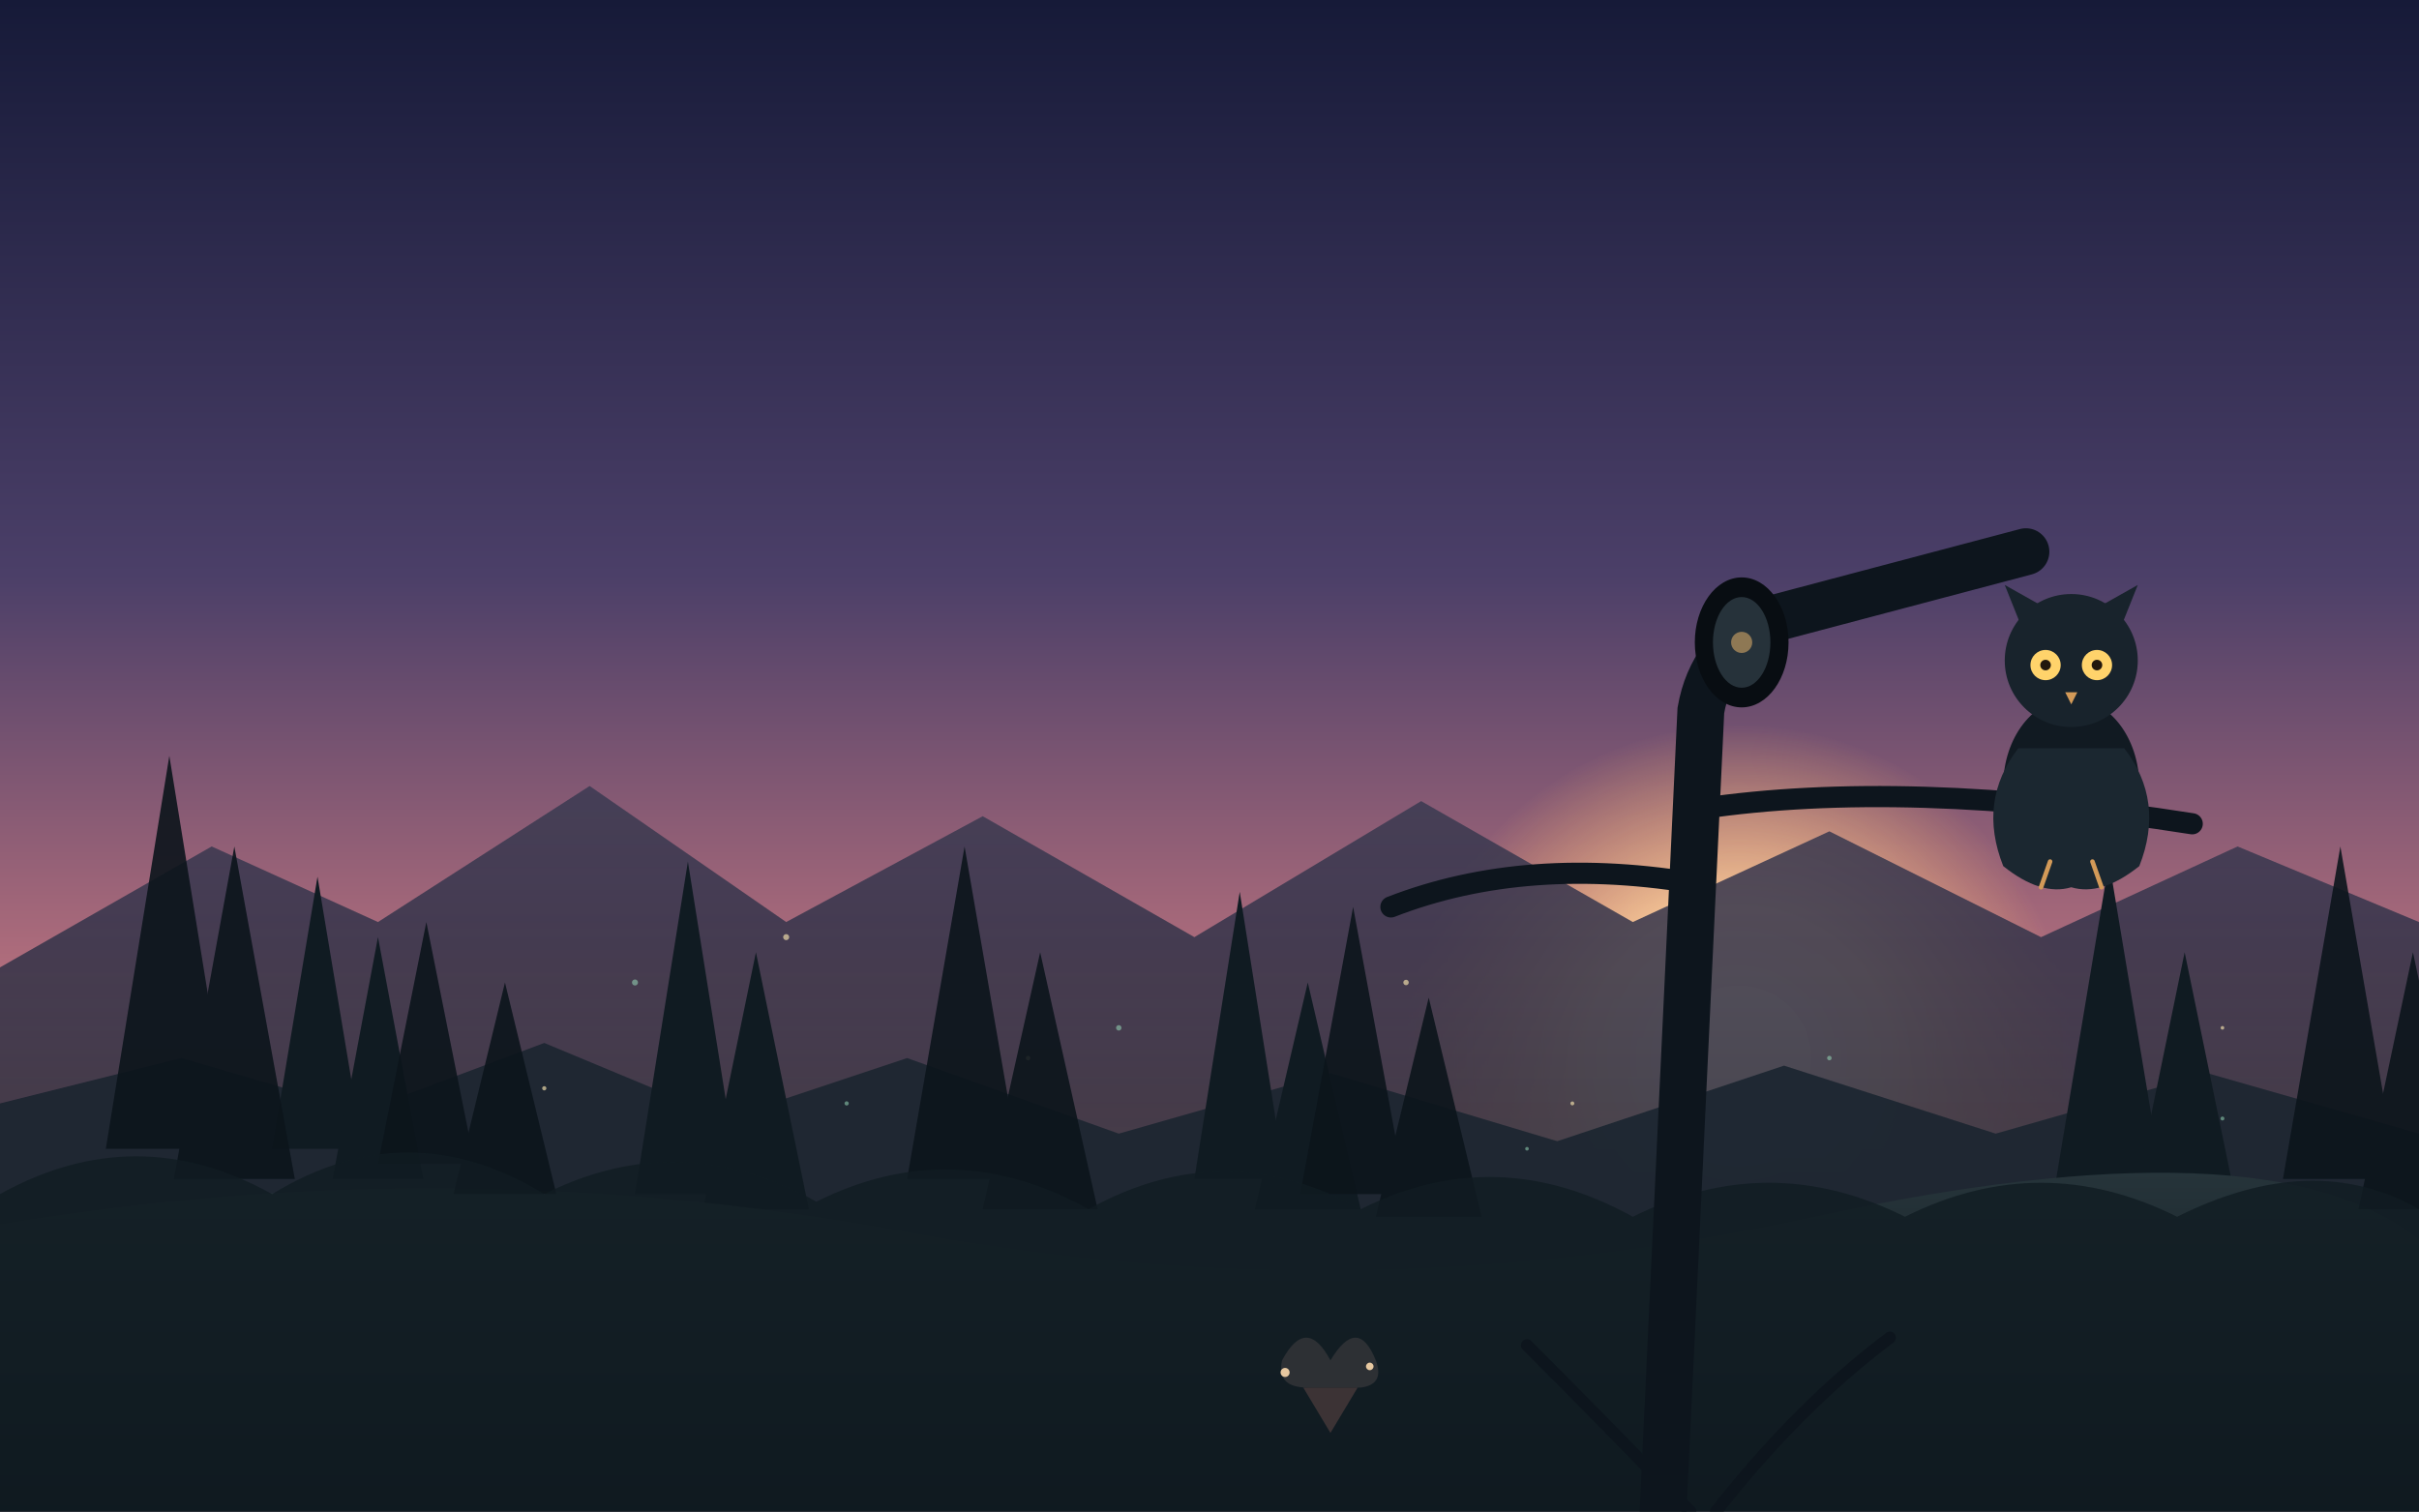
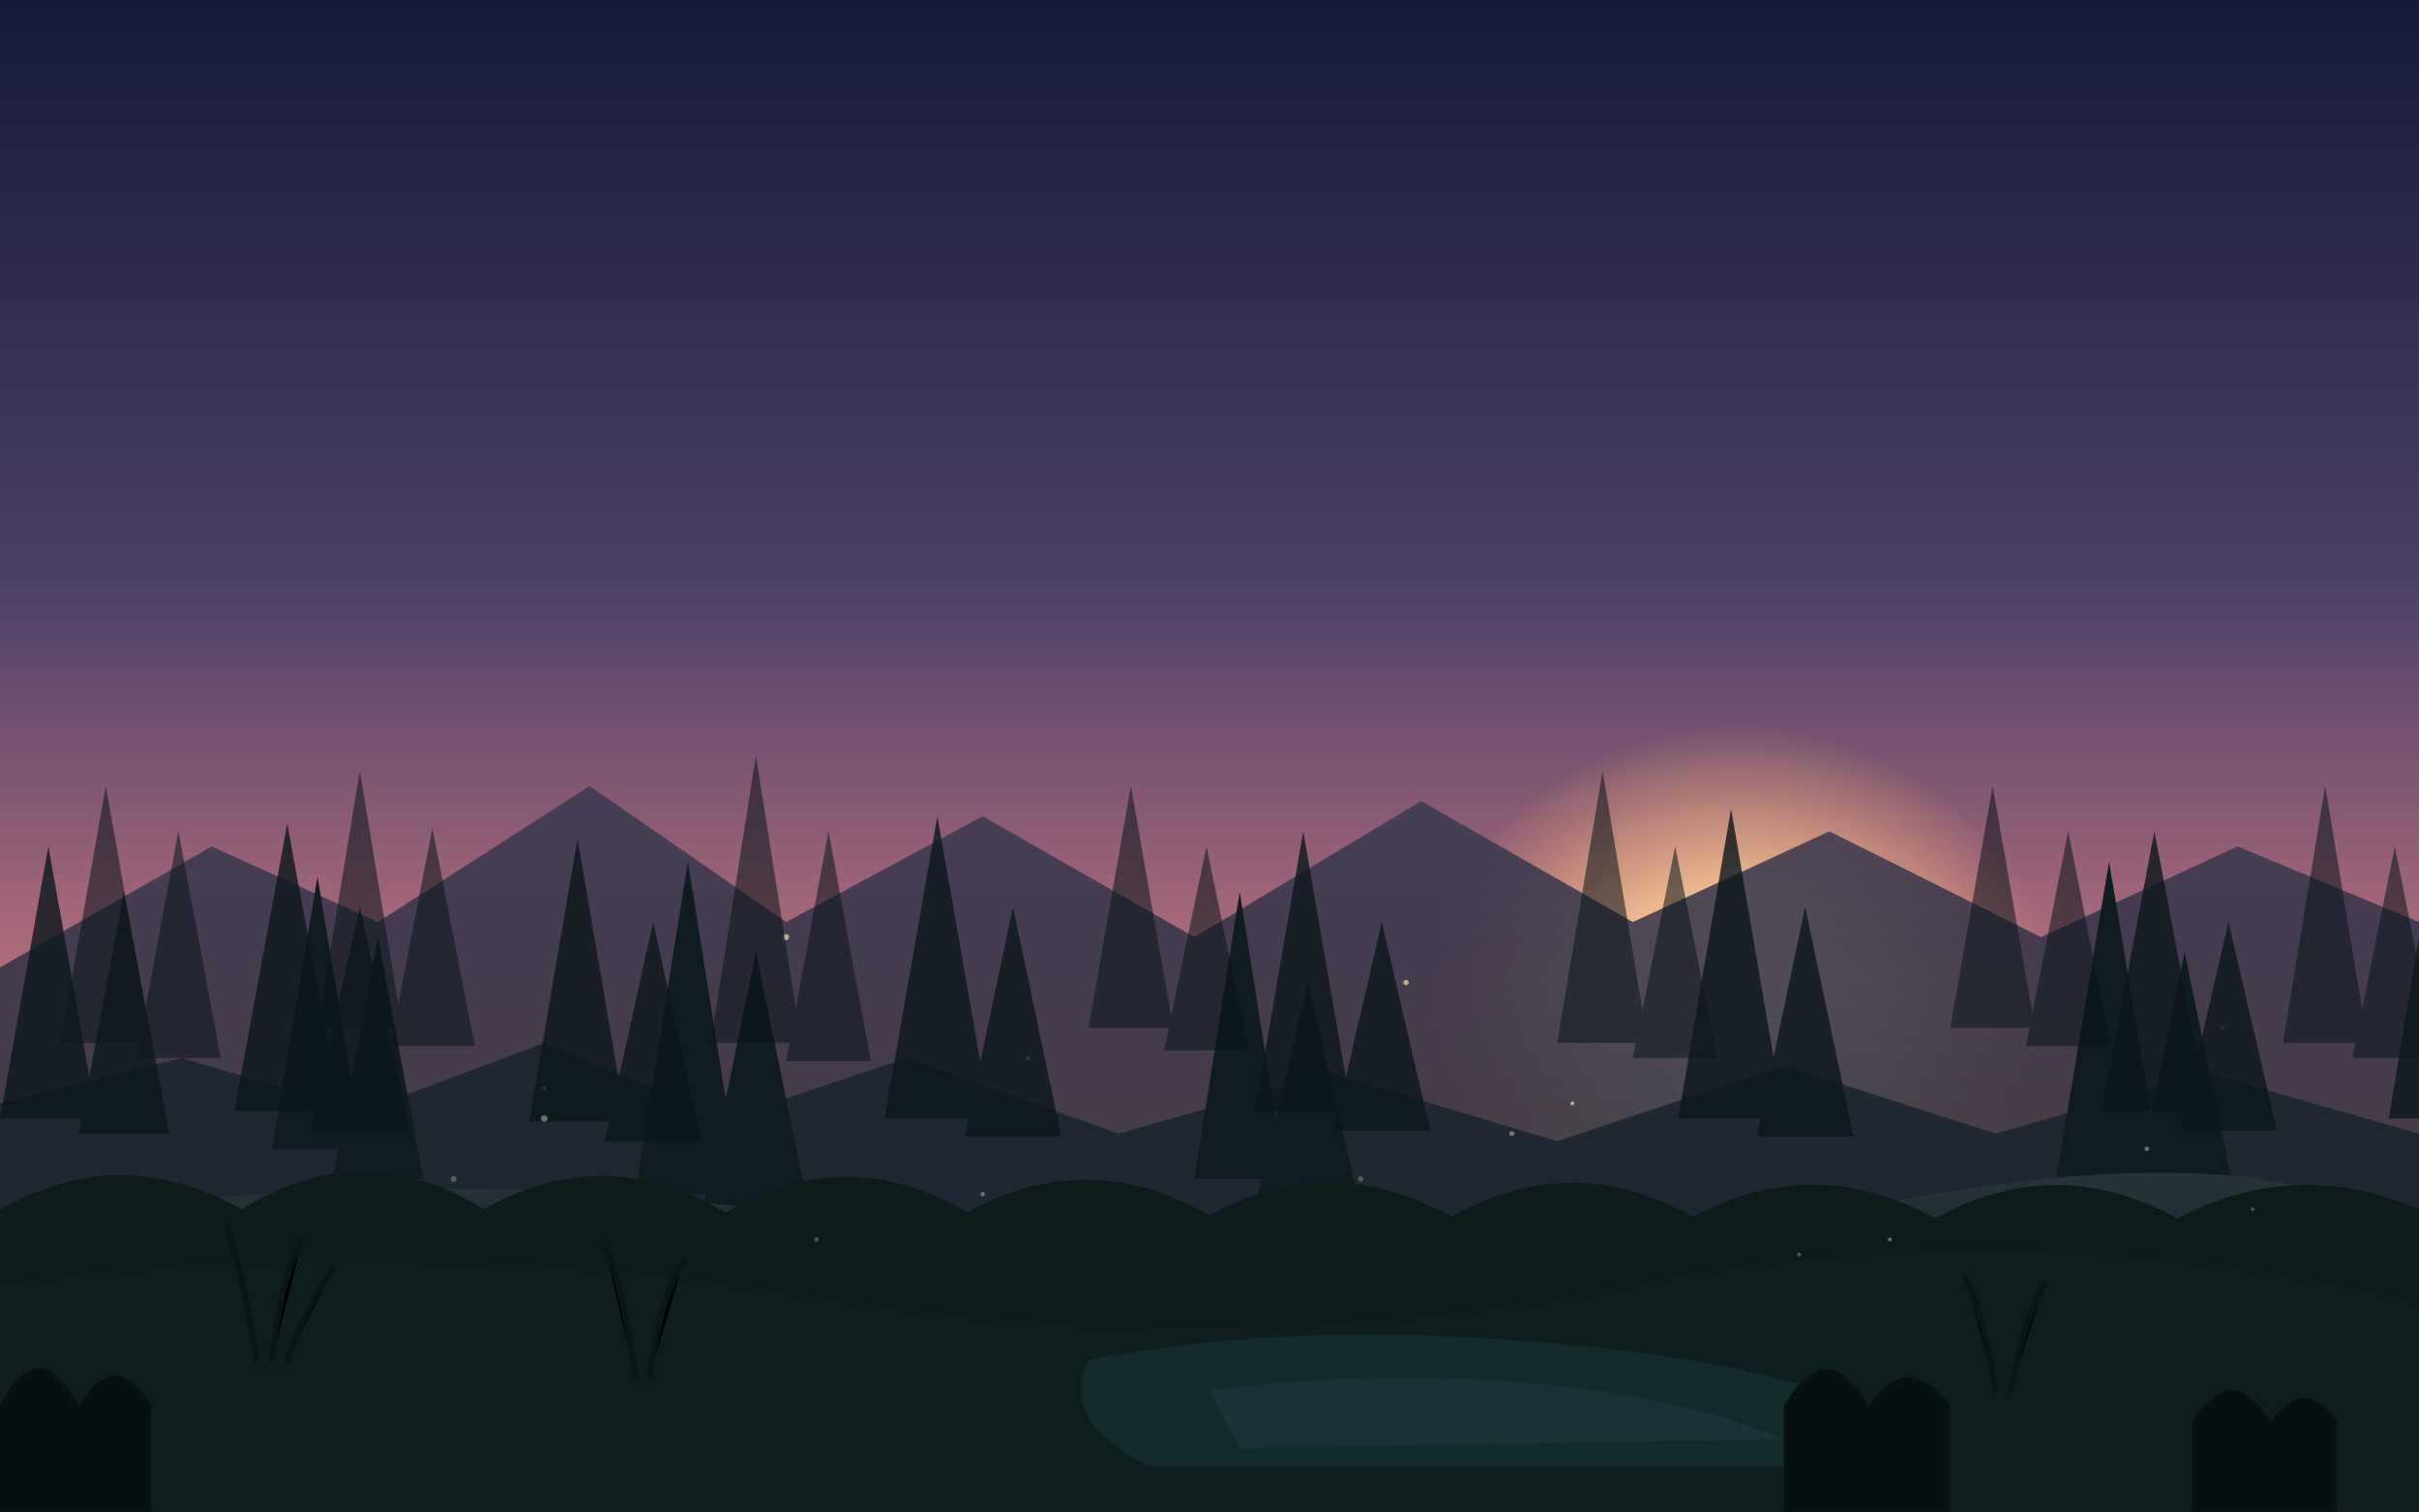
<svg xmlns="http://www.w3.org/2000/svg" viewBox="0 0 1600 1000" preserveAspectRatio="xMidYMid slice">
  <defs>
    <linearGradient id="dawnSky" x1="0" y1="0" x2="0" y2="1">
      <stop offset="0" stop-color="#161a38" />
      <stop offset=".38" stop-color="#4b3f68" />
      <stop offset=".64" stop-color="#b06d7c" />
      <stop offset=".78" stop-color="#f0a47e" />
      <stop offset=".86" stop-color="#f7c89a" />
      <stop offset="1" stop-color="#3b3140" />
    </linearGradient>
    <radialGradient id="dawnSun" cx="50%" cy="50%" r="50%">
      <stop offset="0" stop-color="#fff1cf" />
      <stop offset=".45" stop-color="#ffd39b" />
      <stop offset="1" stop-color="#ffb36b" stop-opacity="0" />
    </radialGradient>
    <linearGradient id="dawnHill" x1="0" y1="0" x2="0" y2="1">
      <stop offset="0" stop-color="#3b3a52" />
      <stop offset="1" stop-color="#171b2a" />
    </linearGradient>
    <linearGradient id="dawnMeadow" x1="0" y1="0" x2="0" y2="1">
      <stop offset="0" stop-color="#26343a" />
      <stop offset="1" stop-color="#0c1319" />
    </linearGradient>
  </defs>
  <rect width="1600" height="1000" fill="url(#dawnSky)" />
  <circle cx="1150" cy="700" r="220" fill="url(#dawnSun)" opacity=".9" />
  <circle cx="1150" cy="700" r="48" fill="#ffe3b3" opacity=".85" />
  <path fill="url(#dawnHill)" opacity=".85" d="M0 640 L140 560 L250 610 L390 520 L520 610 L650 540 L790 620 L940 530 L1080 610 L1210 550 L1350 620 L1480 560 L1600 610 L1600 1000 L0 1000Z" />
  <path fill="#1b2530" opacity=".9" d="M0 730 L120 700 L240 735 L360 690 L480 740 L600 700 L740 750 L880 710 L1030 755 L1180 705 L1320 750 L1460 710 L1600 750 L1600 1000 L0 1000Z" />
  <g fill="#101b22">
    <path d="M180 760 L210 580 L240 760Z" />
    <path d="M220 780 L250 620 L280 780Z" />
    <path d="M420 790 L455 570 L490 790Z" />
    <path d="M465 800 L500 630 L535 800Z" />
    <path d="M790 780 L820 590 L850 780Z" />
    <path d="M830 800 L865 650 L900 800Z" />
    <path d="M1360 780 L1395 570 L1430 780Z" />
    <path d="M1410 800 L1445 630 L1480 800Z" />
  </g>
  <path fill="url(#dawnMeadow)" d="M0 810 Q300 760 600 815 T1200 805 T1600 820 L1600 1000 L0 1000Z" />
  <g fill="#e9d7a7" opacity=".7">
    <circle cx="520" cy="620" r="2" />
    <circle cx="680" cy="700" r="1.5" />
    <circle cx="930" cy="650" r="1.8" />
    <circle cx="1040" cy="730" r="1.3" />
    <circle cx="360" cy="720" r="1.4" />
    <circle cx="1470" cy="680" r="1.2" />
  </g>
  <g>
-     <g fill="#0b141b" opacity=".9">
-       <path d="M70 760 L112 500 L154 760Z" />
-       <path d="M115 780 L155 560 L195 780Z" />
-       <path d="M250 770 L282 610 L314 770Z" />
-       <path d="M300 790 L334 650 L368 790Z" />
-       <path d="M600 780 L638 560 L676 780Z" />
-       <path d="M650 800 L688 630 L726 800Z" />
-       <path d="M860 790 L895 600 L930 790Z" />
-       <path d="M910 805 L945 660 L980 805Z" />
-       <path d="M1510 780 L1548 560 L1586 780Z" />
-       <path d="M1560 800 L1596 630 L1632 800Z" />
+     <g fill="#0a141a" opacity=".55">
+       <path d="M40 690 L70 520 L100 690Z" />
+       <path d="M90 700 L118 550 L146 700Z" />
+       <path d="M210 680 L238 510 L266 680Z" />
+       <path d="M258 692 L286 548 L314 692Z" />
+       <path d="M470 690 L500 500 L530 690Z" />
+       <path d="M520 702 L548 550 L576 702Z" />
+       <path d="M720 680 L748 520 L776 680Z" />
+       <path d="M770 695 L798 560 L826 695Z" />
+       <path d="M1030 690 L1060 510 L1090 690Z" />
+       <path d="M1080 700 L1108 560 L1136 700Z" />
+       <path d="M1290 680 L1318 520 L1346 680Z" />
+       <path d="M1340 692 L1368 550 L1396 692Z" />
+       <path d="M1510 690 L1538 520 L1566 690Z" />
+       <path d="M1556 700 L1584 560 L1612 700Z" />
    </g>
-     <g fill="#101c22" opacity=".8">
-       <path d="M0 790 Q90 740 180 790 Q270 735 360 790 Q450 745 540 795 Q630 750 720 800 Q810 750 900 800 Q990 755 1080 805 Q1170 760 1260 805 Q1350 760 1440 805 Q1530 760 1600 800 L1600 1000 L0 1000Z" />
-       <path d="M0 850 Q120 810 240 850 Q360 815 480 855 Q600 820 720 860 Q840 825 960 862 Q1080 830 1200 865 Q1320 830 1440 862 Q1560 835 1600 850 L1600 1000 L0 1000Z" />
+     <g fill="#0b171c" opacity=".8">
+       <path d="M0 740 L32 560 L64 740Z" />
+       <path d="M52 750 L82 590 L112 750Z" />
+       <path d="M155 735 L190 545 L225 735Z" />
+       <path d="M205 748 L238 600 L271 748Z" />
+       <path d="M350 742 L382 555 L414 742Z" />
+       <path d="M400 755 L432 610 L464 755Z" />
+       <path d="M585 740 L620 540 L655 740Z" />
+       <path d="M638 752 L670 600 L702 752Z" />
+       <path d="M830 735 L862 550 L894 735Z" />
+       <path d="M882 748 L914 610 L946 748Z" />
+       <path d="M1110 740 L1145 535 L1180 740Z" />
+       <path d="M1162 752 L1194 600 L1226 752Z" />
+       <path d="M1390 735 L1425 550 L1460 735Z" />
+       <path d="M1442 748 L1474 610 L1506 748Z" />
+       <path d="M1580 740 L1610 560 L1640 740Z" />
    </g>
-     <g>
-       <path d="M1100 1000 L1125 470 Q1132 430 1170 410 L1340 365" stroke="#0d151d" stroke-width="31" fill="none" stroke-linecap="round" />
-       <path d="M1125 535 Q1260 515 1450 545 M1125 585 Q1010 565 920 600" stroke="#0d151d" stroke-width="14" fill="none" stroke-linecap="round" />
-       <path d="M1118 1000 Q1060 940 1010 890 M1135 1000 Q1190 930 1250 885" stroke="#0d151d" stroke-width="8" fill="none" stroke-linecap="round" />
-       <ellipse cx="1152" cy="425" rx="31" ry="43" fill="#080d12" />
-       <ellipse cx="1152" cy="425" rx="19" ry="30" fill="#26323a" />
-       <circle cx="1152" cy="425" r="7" fill="#e4b06a" opacity=".55" />
-       <g transform="translate(1370 475)">
-         <ellipse cx="0" cy="45" rx="45" ry="58" fill="#111a22" />
-         <path d="M-35 20 Q-62 55 -45 98 Q-20 118 0 112 Q20 118 45 98 Q62 55 35 20Z" fill="#1b2730" />
-         <circle cx="0" cy="-38" r="44" fill="#18232c" />
-         <path d="M-32 -58 L-44 -88 L-12 -70Z M32 -58 L44 -88 L12 -70Z" fill="#18232c" />
-         <circle cx="-17" cy="-35" r="10" fill="#ffd36b" />
-         <circle cx="17" cy="-35" r="10" fill="#ffd36b" />
-         <circle cx="-17" cy="-35" r="3.5" fill="#22170d" />
-         <circle cx="17" cy="-35" r="3.5" fill="#22170d" />
-         <path d="M-4 -17 L0 -9 L4 -17Z" fill="#d39a58" />
-         <path d="M-14 95 L-20 112 M14 95 L20 112" stroke="#d39a58" stroke-width="3" stroke-linecap="round" />
-       </g>
-       <g fill="#2d3034">
-         <path d="M880 900 Q864 870 848 900 Q844 918 865 918 L900 918 Q916 916 910 900 Q898 870 880 900Z" />
-         <path d="M862 918 L880 948 L898 918Z" fill="#3c3335" />
-         <circle cx="850" cy="908" r="3" fill="#e7c8a0" />
-         <circle cx="906" cy="904" r="2.5" fill="#e7c8a0" />
-       </g>
+     <g fill="#0d1b1b">
+       <path d="M0 800 Q80 755 160 800 Q240 750 320 800 Q400 755 480 802 Q560 755 640 802 Q720 758 800 804 Q880 760 960 805 Q1040 760 1120 805 Q1200 762 1280 806 Q1360 762 1440 806 Q1520 765 1600 800 L1600 1000 L0 1000Z" />
+       <path d="M0 860 Q110 820 220 860 Q330 820 440 862 Q550 822 660 864 Q770 825 880 865 Q990 826 1100 866 Q1210 828 1320 866 Q1430 830 1540 866 Q1570 850 1600 852 L1600 1000 L0 1000Z" />
    </g>
-     <g fill="#9fe7c2" opacity=".5">
-       <circle cx="420" cy="650" r="2" />
-       <circle cx="560" cy="730" r="1.4" />
-       <circle cx="740" cy="680" r="1.8" />
-       <circle cx="1010" cy="760" r="1.2" />
-       <circle cx="1210" cy="700" r="1.5" />
-       <circle cx="1470" cy="740" r="1.3" />
+     <path fill="#0e1e1e" d="M0 850 Q260 815 540 858 T1080 850 T1600 862 L1600 1000 L0 1000Z" />
+     <path fill="#173337" opacity=".65" d="M720 900 Q860 872 1040 890 Q1180 902 1280 948 L1260 970 L760 970 Q700 940 720 900Z" />
+     <path fill="#21464a" opacity=".35" d="M800 920 Q920 904 1040 918 Q1120 928 1180 952 L820 958Z" />
+     <g fill="#071111">
+       <path d="M0 930 Q26 880 52 930 Q76 890 100 930 L100 1000 L0 1000Z" />
+       <path d="M1180 930 Q1208 882 1236 930 Q1262 892 1290 930 L1290 1000 L1180 1000Z" />
+       <path d="M1450 940 Q1476 900 1502 940 Q1524 910 1546 940 L1546 1000 L1450 1000Z" />
+     </g>
+     <g stroke="#0a1518" stroke-width="4" stroke-linecap="round">
+       <path d="M170 900 Q160 840 150 810 M180 900 Q184 850 200 820 M190 900 Q204 860 220 840" />
+       <path d="M420 910 Q412 850 400 825 M430 910 Q436 860 452 835" />
+       <path d="M1320 920 Q1312 870 1300 845 M1330 920 Q1338 875 1352 850" />
+     </g>
+     <g fill="#6f8f70" opacity=".55">
+       <circle cx="300" cy="780" r="2" />
+       <circle cx="540" cy="820" r="1.5" />
+       <circle cx="900" cy="780" r="1.8" />
+       <circle cx="1190" cy="830" r="1.3" />
+       <circle cx="1490" cy="800" r="1.2" />
+     </g>
+     <g fill="#b7e6c8" opacity=".45">
+       <circle cx="360" cy="740" r="2.2" />
+       <circle cx="650" cy="790" r="1.4" />
+       <circle cx="1000" cy="750" r="1.7" />
+       <circle cx="1250" cy="820" r="1.3" />
+       <circle cx="1420" cy="760" r="1.5" />
    </g>
  </g>
</svg>
